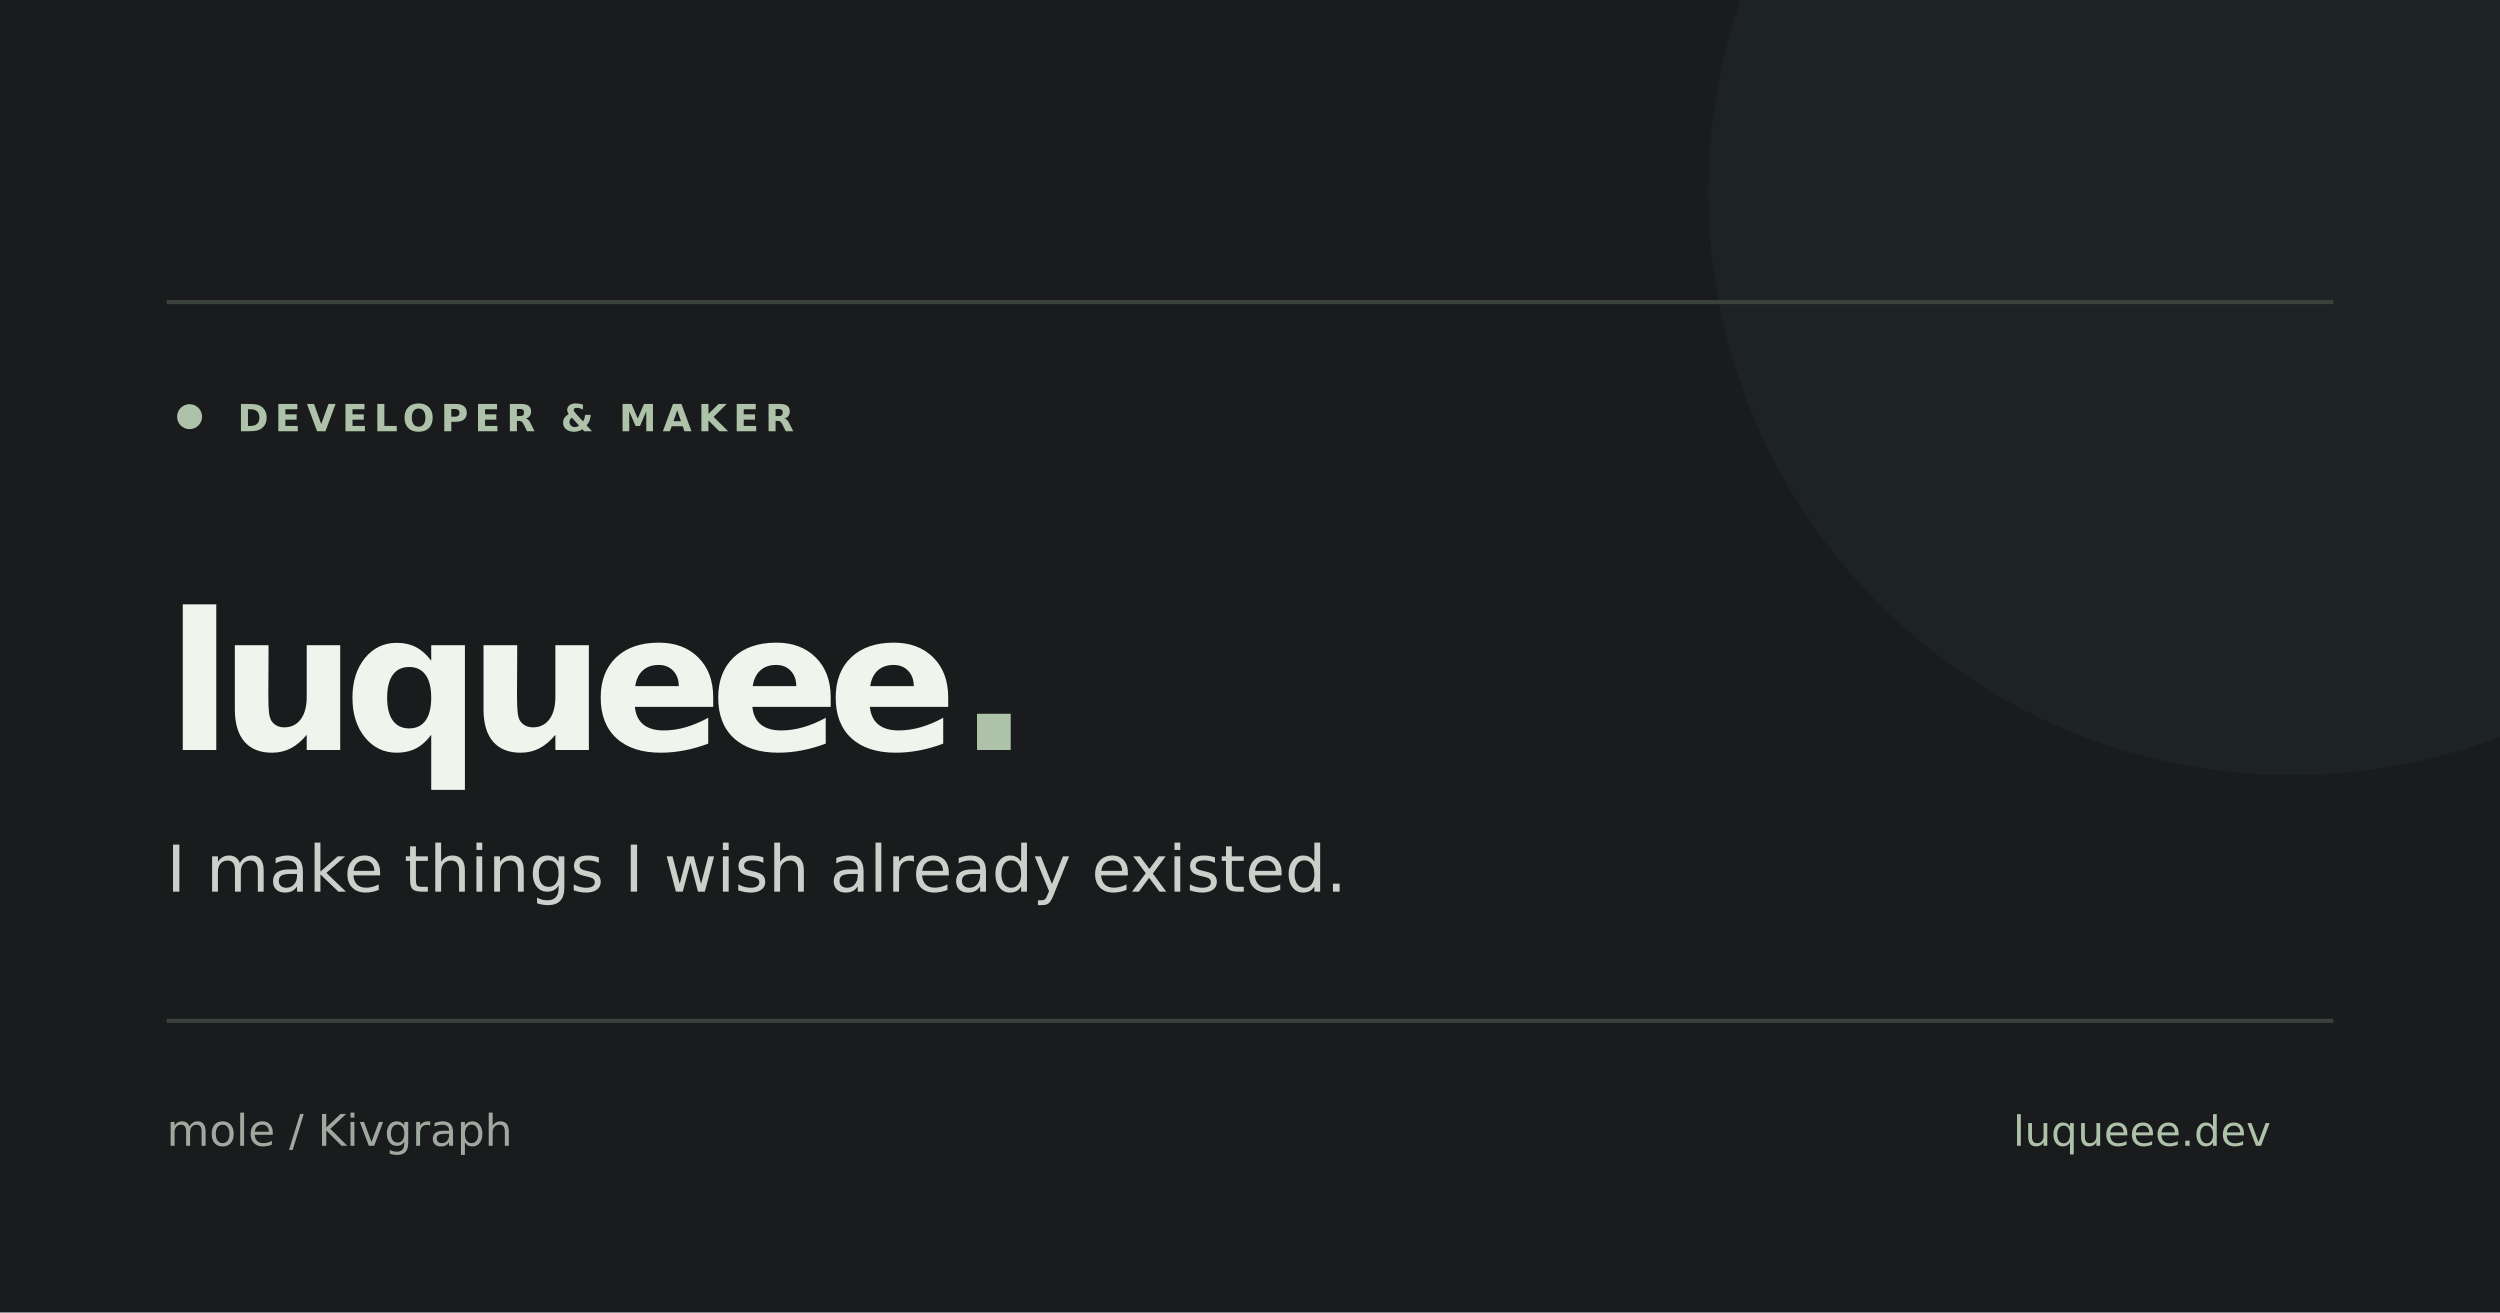
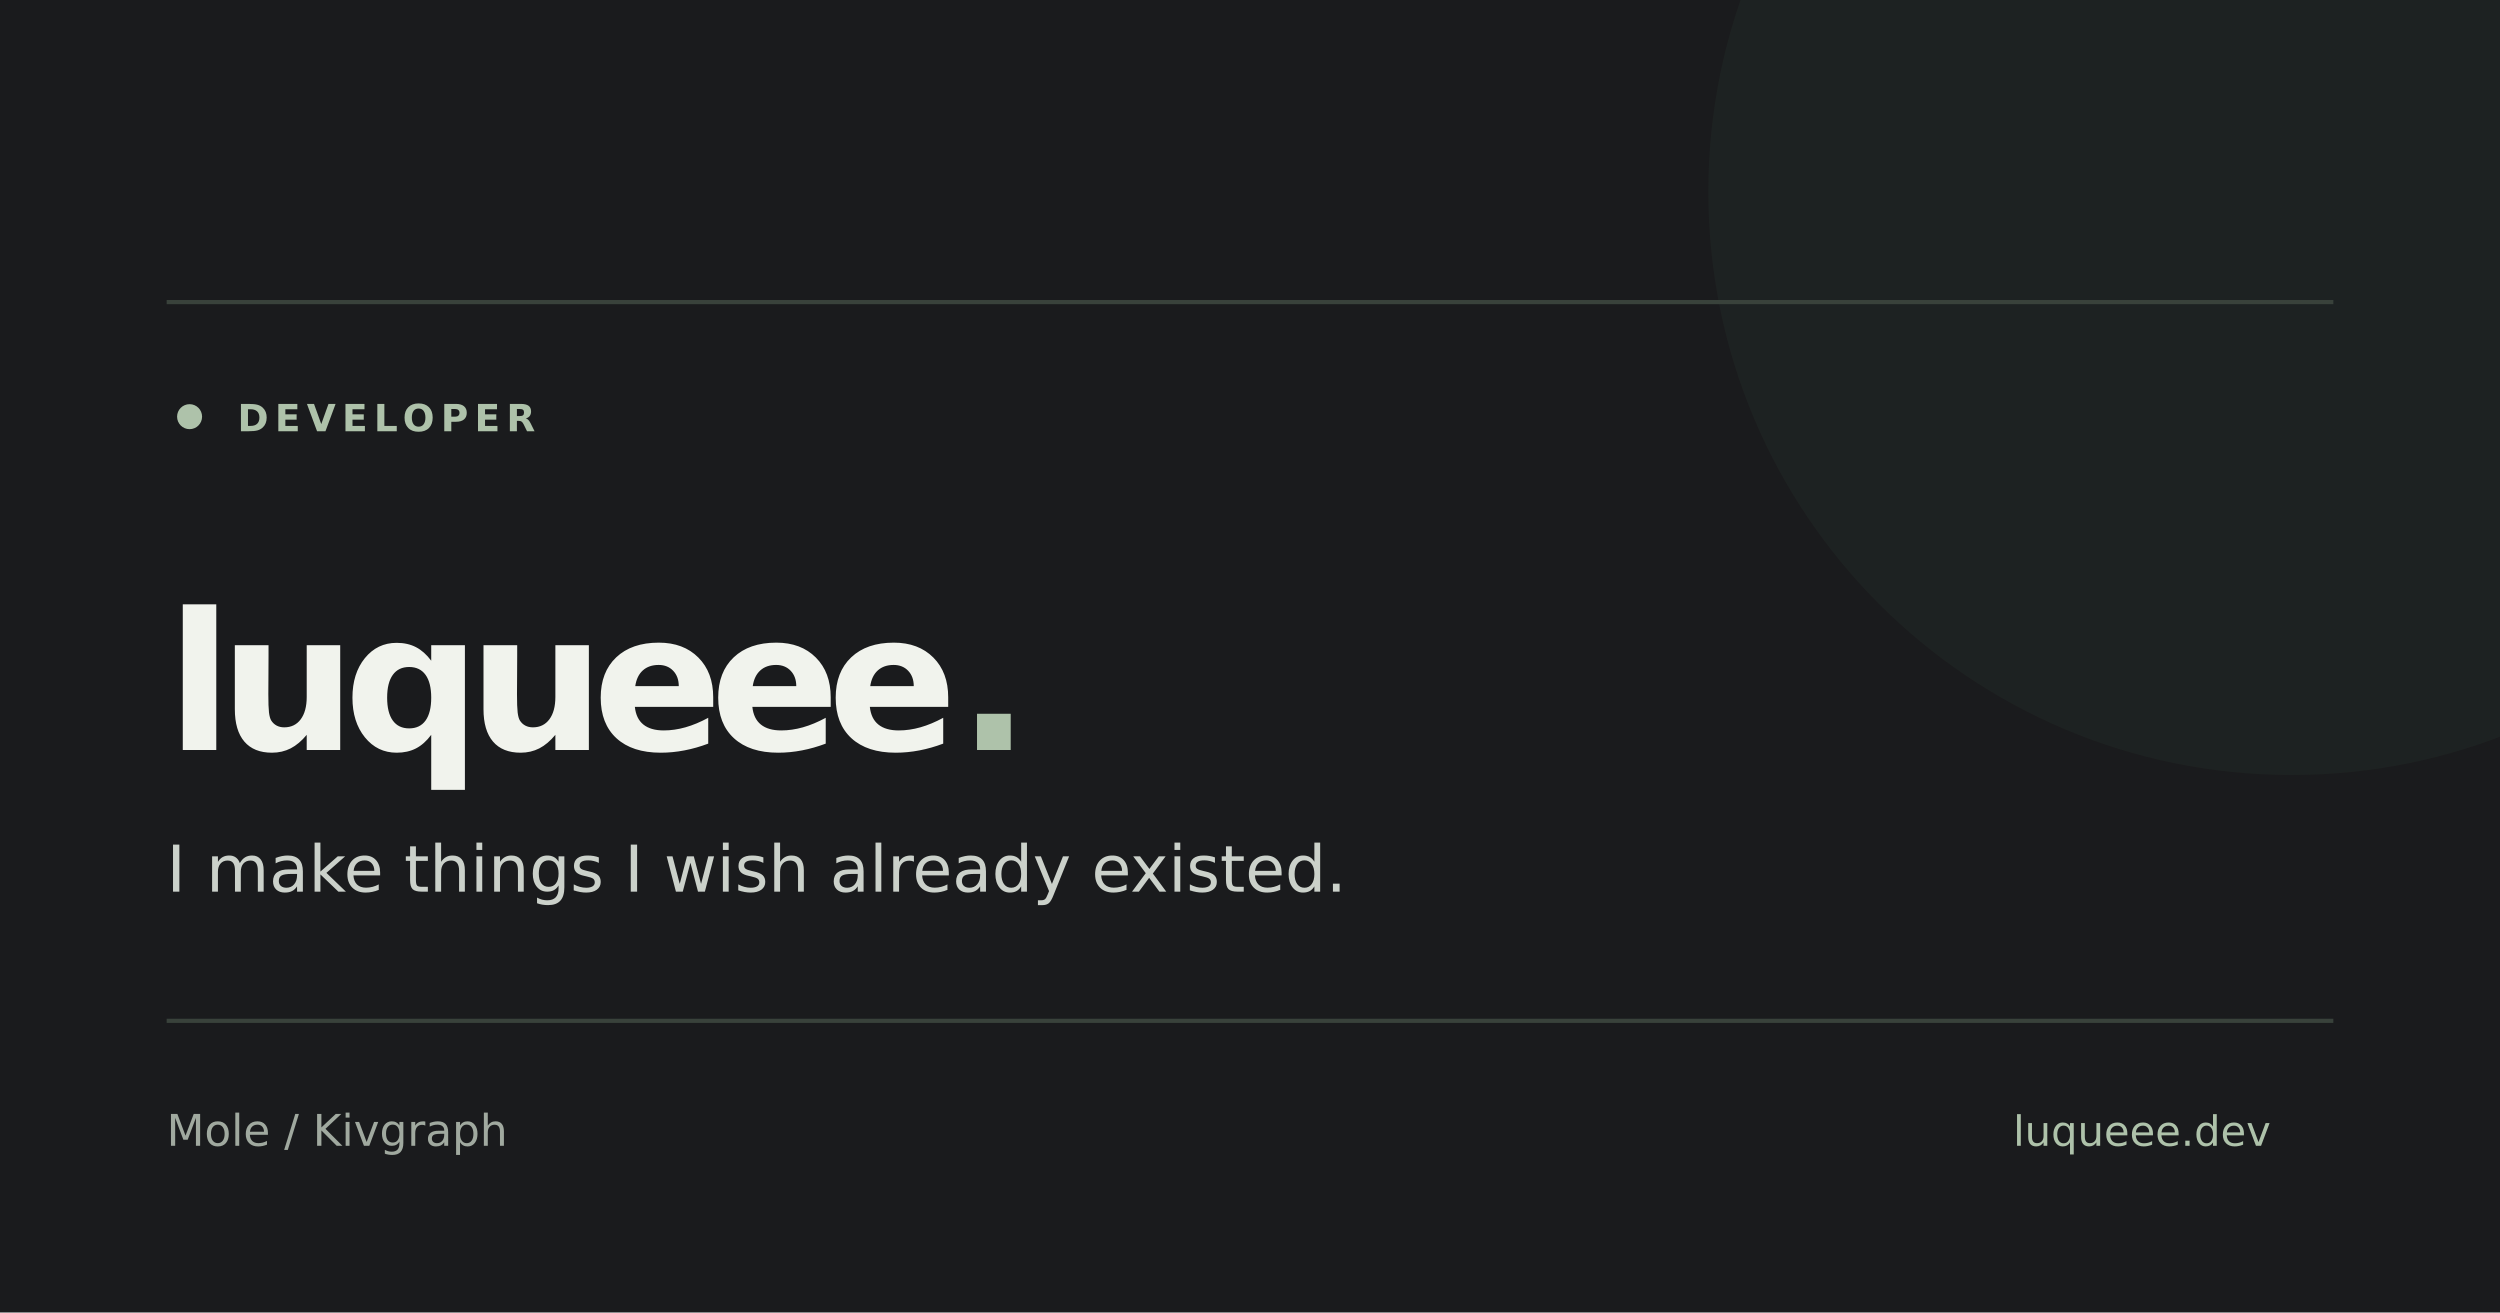
<svg xmlns="http://www.w3.org/2000/svg" width="1200" height="630" viewBox="0 0 1200 630">
  <rect width="1200" height="630" fill="#1a1b1d" />
  <circle cx="1100" cy="92" r="280" fill="#222b27" opacity=".45" />
  <path d="M80 145h1040M80 490h1040" stroke="#39423b" stroke-width="2" />
  <circle cx="91" cy="200" r="6" fill="#aec2aa" />
-   <text x="114" y="207" font-family="DejaVu Sans,sans-serif" font-size="18" font-weight="700" letter-spacing="3" fill="#aec2aa">DEVELOPER &amp; MAKER</text>
+   <text x="114" y="207" font-family="DejaVu Sans,sans-serif" font-size="18" font-weight="700" letter-spacing="3" fill="#aec2aa">DEVELOPER</text>
  <text x="80" y="360" font-family="DejaVu Sans,sans-serif" font-size="92" font-weight="700" letter-spacing="-6" fill="#f1f3ed">luqueee<tspan fill="#aec2aa">.</tspan>
  </text>
  <text x="80" y="428" font-family="DejaVu Sans,sans-serif" font-size="31" fill="#cbd1ca">I make things I wish already existed.</text>
-   <text x="80" y="550" font-family="DejaVu Sans,sans-serif" font-size="21" fill="#a0a99f">mole  /  Kivgraph</text>
+   <text x="80" y="550" font-family="DejaVu Sans,sans-serif" font-size="21" fill="#a0a99f">Mole  /  Kivgraph</text>
  <text x="1090" y="550" text-anchor="end" font-family="DejaVu Sans,sans-serif" font-size="20" fill="#aec2aa">luqueee.dev</text>
</svg>
